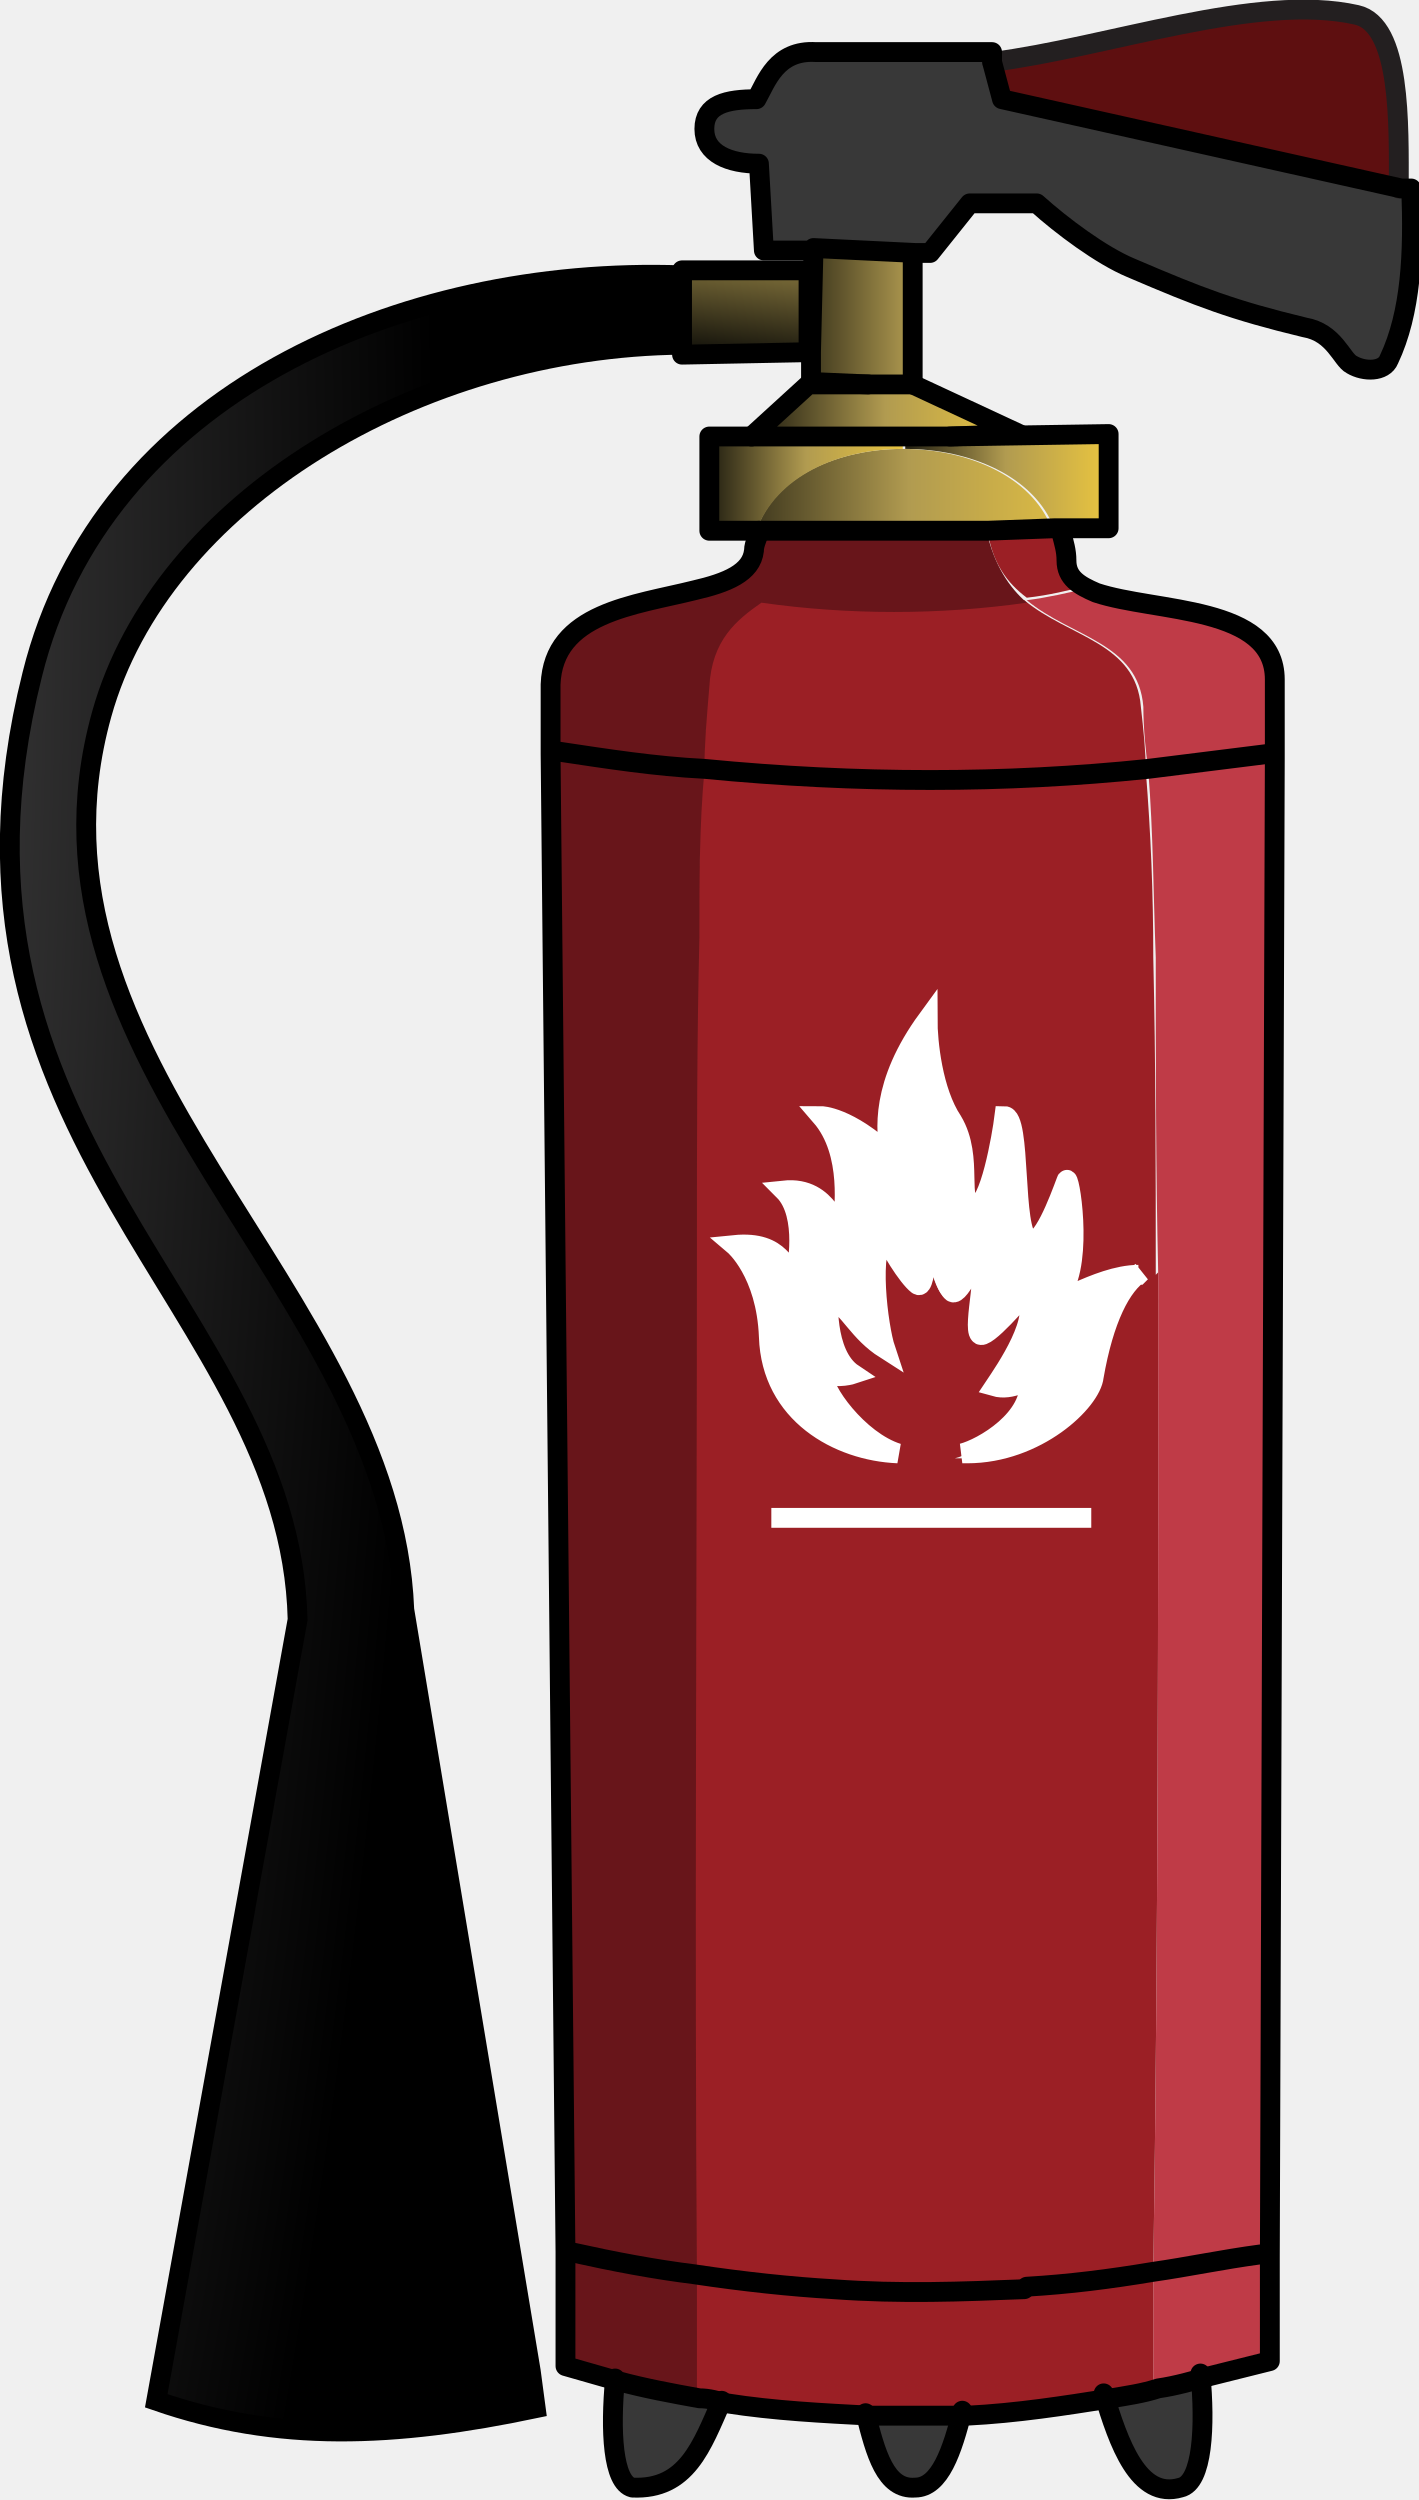
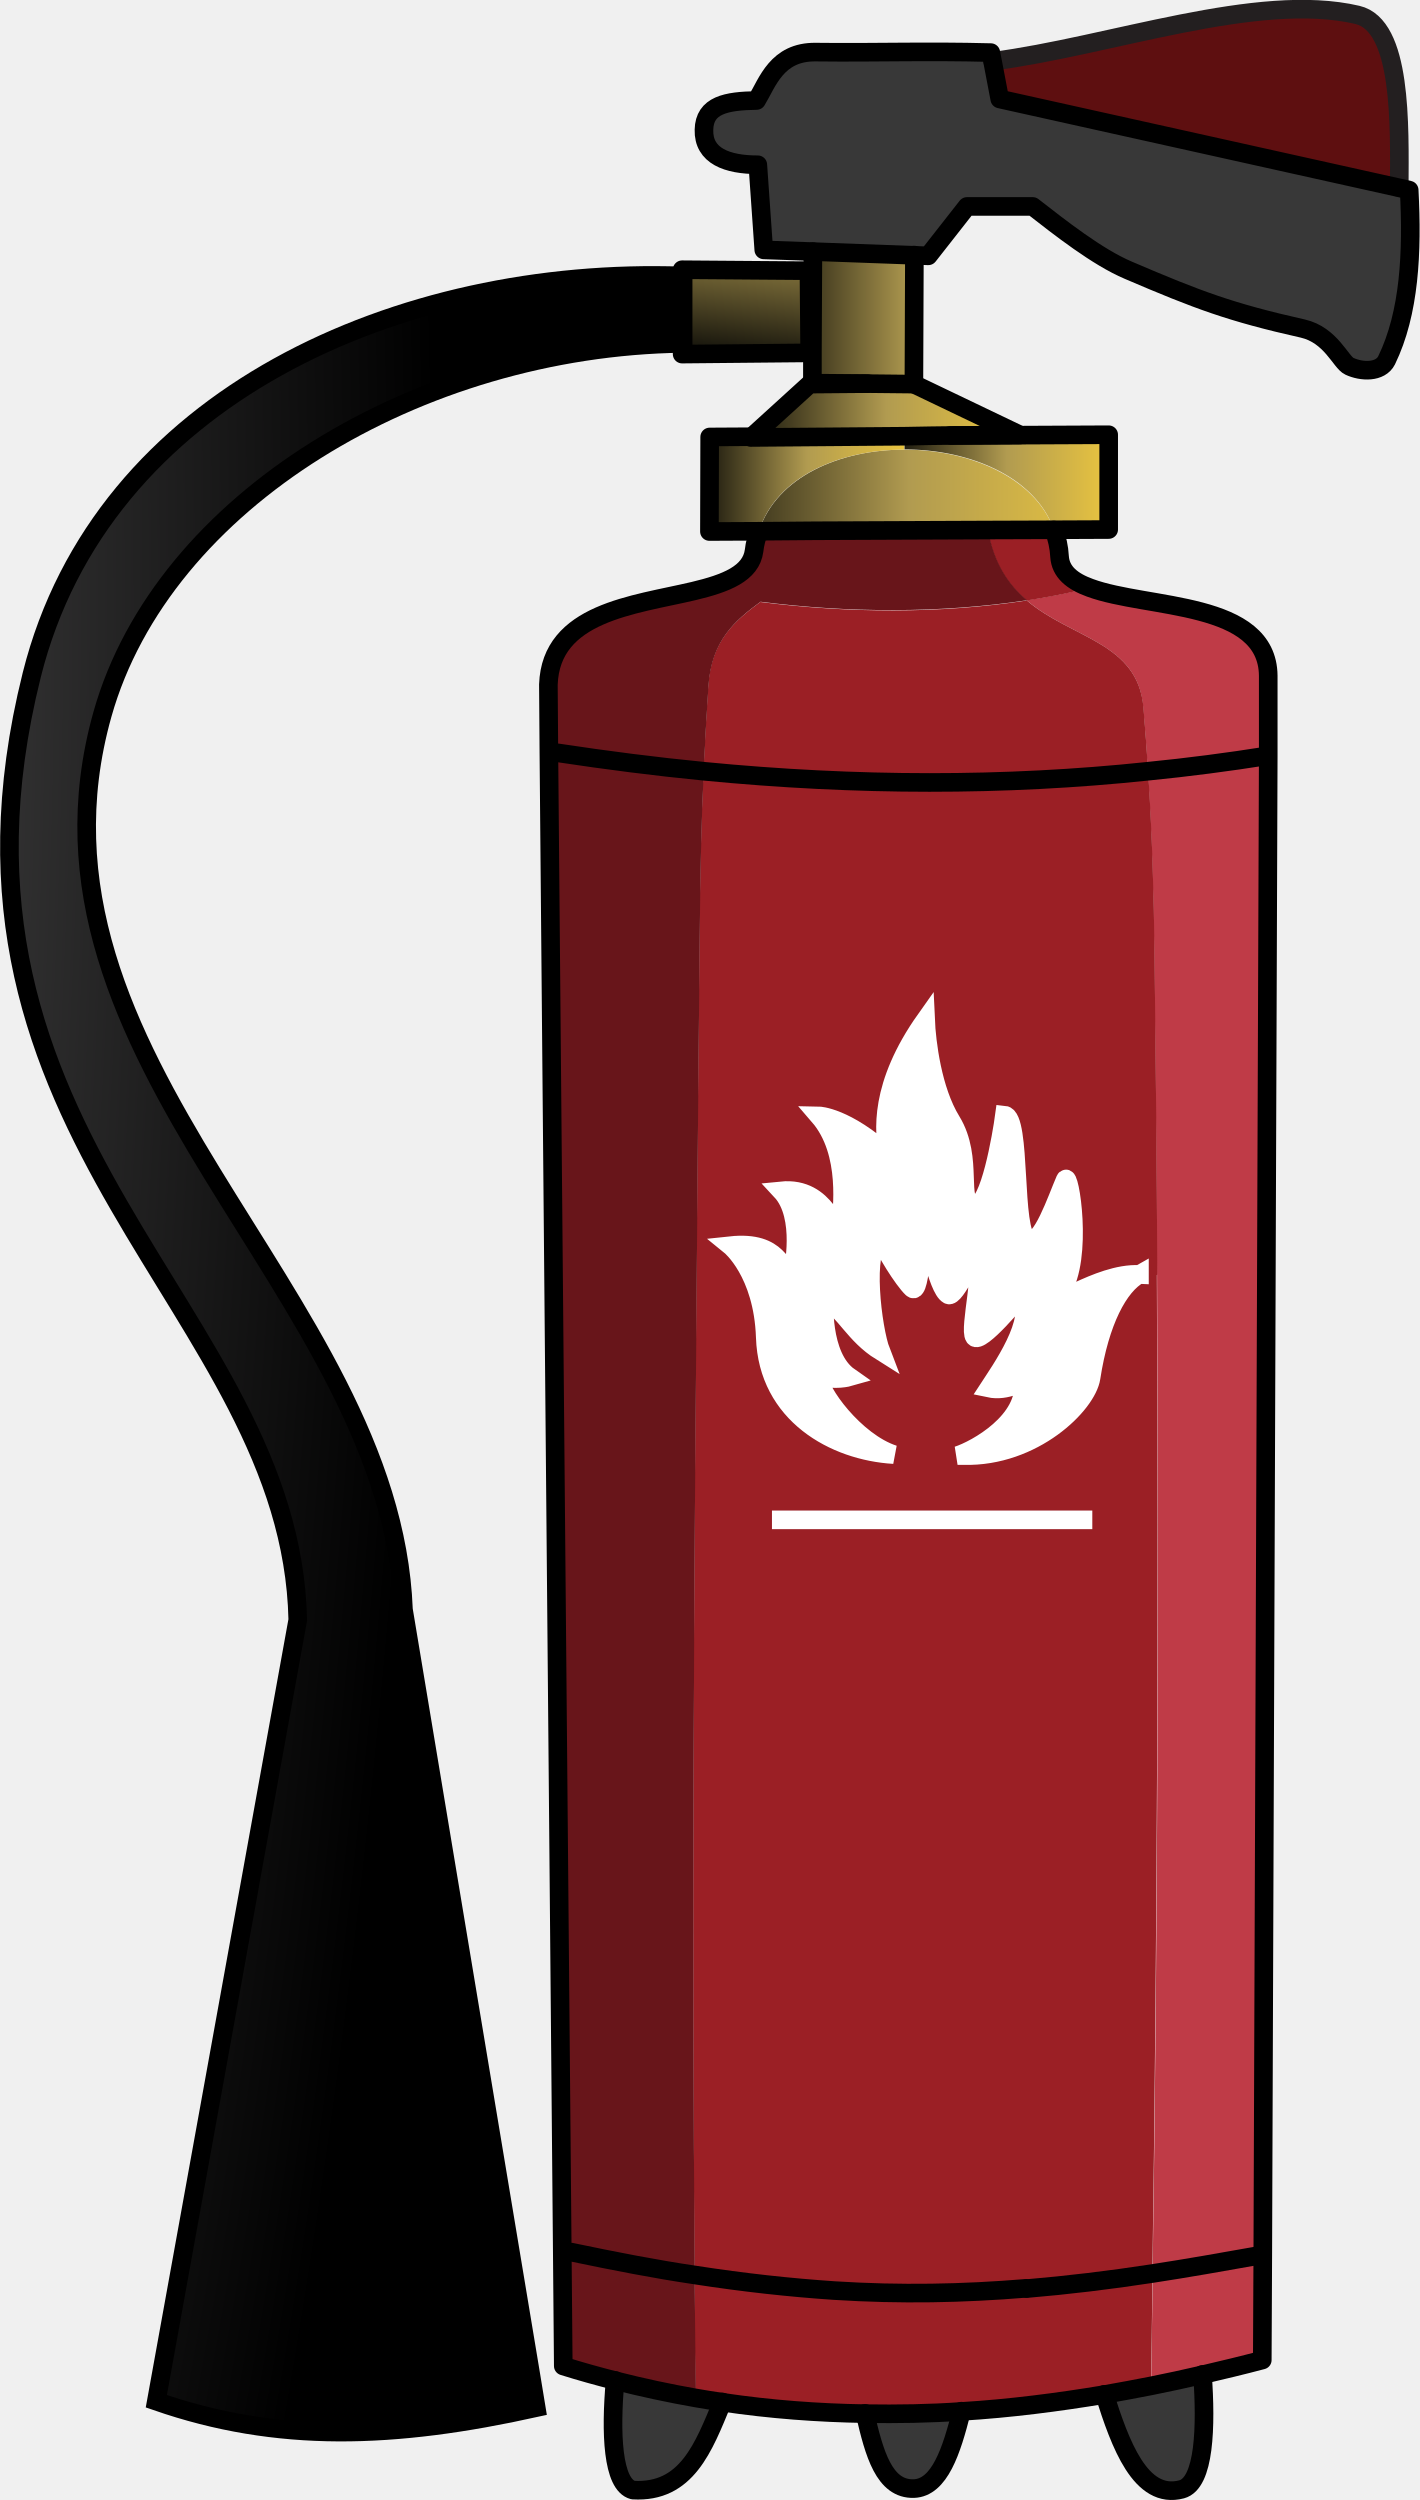
- <svg xmlns="http://www.w3.org/2000/svg" xmlns:xlink="http://www.w3.org/1999/xlink" id="a" width="57.2" height="100.8" viewBox="0 0 57.2 100.8">
+ <svg xmlns="http://www.w3.org/2000/svg" xmlns:xlink="http://www.w3.org/1999/xlink" id="a" width="57.2" height="100.75" viewBox="0 0 57.2 100.75">
  <defs>
-     <style>.m,.n{stroke-linecap:round;stroke-linejoin:round;}.m,.n,.o,.p{fill:none;stroke-width:.8px;}.m,.o{stroke:#000;}.n{stroke:#231f20;}.p{stroke:#fff;}.q{fill:#5e0f10;}.q,.r,.s,.t,.u,.v,.w,.x,.y,.z,.aa,.ab,.ac,.ad,.ae,.af,.ag{stroke-width:0px;}.r{fill:#383838;}.s{fill:#bf3b47;}.t{fill:#9b1f25;}.u{fill:#fff;}.v{fill:#68151a;}.w{fill:url(#b);}.x{fill:url(#c);}.y{fill:url(#e);}.z{fill:url(#f);}.aa{fill:url(#d);}.ab{fill:url(#j);}.ac{fill:url(#i);}.ad{fill:url(#h);}.ae{fill:url(#g);}.af{fill:url(#k);}.ag{fill:url(#l);}</style>
-     <linearGradient id="b" x1="36.3" y1="19.4" x2="44.8" y2="19.4" gradientUnits="userSpaceOnUse">
+     <style>.m,.n{stroke-linecap:round;stroke-linejoin:round;}.m,.n,.o,.p{fill:none;stroke-width:.75px;}.m,.o{stroke:#000;}.n{stroke:#231f20;}.p{stroke:#fff;}.q{fill:#5e0f10;}.q,.r,.s,.t,.u,.v,.w,.x,.y,.z,.aa,.ab,.ac,.ad,.ae,.af,.ag{stroke-width:0px;}.r{fill:#383838;}.s{fill:#bf3b47;}.t{fill:#9b1f25;}.u{fill:#fff;}.v{fill:#68151a;}.w{fill:url(#b);}.x{fill:url(#c);}.y{fill:url(#e);}.z{fill:url(#f);}.aa{fill:url(#d);}.ab{fill:url(#j);}.ac{fill:url(#i);}.ad{fill:url(#h);}.ae{fill:url(#g);}.af{fill:url(#k);}.ag{fill:url(#l);}</style>
+     <linearGradient id="b" x1="36.28" y1="19.43" x2="44.85" y2="19.43" gradientUnits="userSpaceOnUse">
      <stop offset="0" stop-color="#1a180e" />
      <stop offset=".5" stop-color="#b19b50" />
      <stop offset="1" stop-color="#ebc63f" />
    </linearGradient>
-     <linearGradient id="c" x1="28.3" y1="19.8" x2="45" y2="19.8" xlink:href="#b" />
-     <linearGradient id="d" x1="49.2" y1="91.1" x2="55.2" y2="90.5" gradientUnits="userSpaceOnUse">
+     <linearGradient id="c" x1="28.28" y1="19.76" x2="45" y2="19.76" xlink:href="#b" />
+     <linearGradient id="d" x1="49.17" y1="91.1" x2="55.17" y2="90.5" gradientUnits="userSpaceOnUse">
      <stop offset="0" stop-color="#971b1e" />
      <stop offset="1" stop-color="#f29c9d" />
    </linearGradient>
-     <linearGradient id="e" x1="30.3" y1="16.5" x2="41.1" y2="16.5" xlink:href="#b" />
-     <linearGradient id="f" x1="30.3" y1="17.6" x2="39.6" y2="17.6" xlink:href="#b" />
-     <linearGradient id="g" x1="31.4" y1="12.8" x2="42.2" y2="12.8" xlink:href="#b" />
-     <linearGradient id="h" x1="31.4" y1="15.5" x2="42.2" y2="15.5" xlink:href="#b" />
-     <linearGradient id="i" x1="28.4" y1="19.5" x2="36.6" y2="19.5" xlink:href="#b" />
-     <linearGradient id="j" x1="29.9" y1="14.1" x2="31.1" y2="3.9" xlink:href="#b" />
-     <radialGradient id="k" cx="-20" cy="24.2" fx="-20" fy="24.2" r="39.5" gradientTransform="translate(0 -53.3) scale(1 3.2)" gradientUnits="userSpaceOnUse">
+     <linearGradient id="e" x1="30.31" y1="16.53" x2="41.13" y2="16.53" xlink:href="#b" />
+     <linearGradient id="f" x1="30.31" y1="17.6" x2="39.59" y2="17.6" xlink:href="#b" />
+     <linearGradient id="g" x1="31.39" y1="12.81" x2="42.21" y2="12.81" xlink:href="#b" />
+     <linearGradient id="h" x1="31.42" y1="15.46" x2="42.2" y2="15.46" xlink:href="#b" />
+     <linearGradient id="i" x1="28.44" y1="19.5" x2="36.6" y2="19.5" xlink:href="#b" />
+     <linearGradient id="j" x1="29.88" y1="14.12" x2="31.06" y2="3.85" xlink:href="#b" />
+     <radialGradient id="k" cx="-19.96" cy="24.24" fx="-19.96" fy="24.24" r="39.46" gradientTransform="translate(0 -53.25) scale(1 3.2)" gradientUnits="userSpaceOnUse">
      <stop offset="0" stop-color="#858485" />
      <stop offset="1" stop-color="#000" />
    </radialGradient>
-     <radialGradient id="l" cx="-29.4" cy="24.2" fx="-29.4" fy="24.2" r="47" gradientTransform="translate(0 -53.3) scale(1 3.2)" xlink:href="#k" />
+     <radialGradient id="l" cx="-29.45" cy="24.25" fx="-29.45" fy="24.25" r="47.03" gradientTransform="translate(0 -53.26) scale(1 3.2)" xlink:href="#k" />
  </defs>
-   <path class="q" d="m54.7.6c1.8.4,1.7,4.4,1.7,7l-16.1-3.6-.3-1.5c4.7-.6,10.7-2.8,14.7-1.9Z" />
-   <path class="s" d="m43.9,23.7c-.8.2-1.7.4-2.5.5,1.8,1.5,4.5,1.7,4.7,4.3,0,.9.1,1.8.2,2.6.2,2.5.2,4.9.3,7.5,0,4.3,0,8.5.1,12.8,0,13.4,0,26.8-.2,40.3,0,.2,0,.4,0,.6,0,1.3,0,2.6,0,4,.7-.1,1.4-.3,2.1-.5.8-.2,1.6-.4,2.4-.6v-4.2s.2-60.4.2-60.4v-3.2c0-3-4.8-2.7-7.2-3.5Z" />
-   <path class="u" d="m42.8,52.1c-.6.9,1.4-.8,3.1-.7-.8.5-1.6,1.9-1.9,4.2-.2,1.1-2.3,3.2-5.1,3.1h-.2c.8-.2,2.8-1.4,2.7-3,0,0-.6.5-1.4.3.4-.6,2-2.9,1.2-3.7,0,0-1.6,1.9-1.8,1.6-.2-.3.5-2.9,0-3.4,0,0-.8,1.9-1.1,1.7-.5-.2-.9-2.6-1-3,0,0,0,3-.4,2.7s-1.1-1.6-1.3-2c-.7.4-.3,3.7,0,4.6-1.1-.7-1.4-1.6-2.3-2.2,0,0-.2,2.4,1,3.2,0,0-.6.2-1.2,0,0,.6,1.4,2.7,3,3.2-2.4-.1-5.1-1.6-5.2-4.7,0-2.6-1.4-3.7-1.4-3.7,2.1-.2,2,1.1,2.5,1.1,0,0,.5-2.2-.5-3.3,1.9-.2,2.1,1.8,2.4,1.4,0-.5.4-2.9-.9-4.4,0,0,1.1,0,2.8,1.6-.2-.9-.4-2.8,1.5-5.5,0,.9.3,2.8,1,4.1.9,1.5.2,3.3.9,3.4.6,0,1.1-2.8,1.2-3.6.7,0,.3,4.8,1,5,.5.2,1.2-1.7,1.5-2.4.2-.4.7,3.2-.2,4.5Z" />
-   <path class="w" d="m44.7,17.5v3.8s-2.2,0-2.2,0c-.8-2.1-3.4-3.2-6-3.2v-.5s1.1,0,1.1,0h.8s6.4,0,6.4,0Z" />
-   <path class="x" d="m39.8,21.4h-7s-2.3,0-2.3,0c.7-2.2,3.3-3.3,5.9-3.3s5.2,1.1,6,3.2h-2.7Z" />
-   <path class="aa" d="m33.6,92.3h7.7c-2.5.1-5.1.2-7.7,0Z" />
-   <polygon class="y" points="41.1 17.5 38.3 17.6 37.5 17.6 30.3 17.6 32.6 15.5 35 15.5 36.8 15.5 36.8 15.5 41.1 17.5" />
-   <polygon class="z" points="37.5 17.6 36.4 17.6 30.3 17.6 30.3 17.6 37.5 17.6" />
-   <polygon class="ae" points="36.8 10.3 36.8 15.5 36.8 15.5 36.8 15.4 35 15.5 32.7 15.4 32.7 14.2 32.8 10.1 36.8 10.3" />
-   <polygon class="ad" points="36.8 15.5 35 15.5 36.8 15.4 36.8 15.5" />
-   <path class="ac" d="m36.4,17.6v.5c-2.6,0-5.1,1.1-5.9,3.3h-2s0-3.8,0-3.8h1.7s0,0,0,0h6.2Z" />
-   <path class="t" d="m46.6,51.4c0-4.3,0-8.5-.1-12.8,0-2.6-.1-5-.3-7.5,0-.8-.1-1.7-.2-2.6-.2-2.6-2.9-2.8-4.7-4.3-3.5.5-7.2.5-10.7,0-1,.7-2,1.5-2.1,3.4,0,1.2-.1,2.3-.2,3.4-.1,2.2-.1,4.3-.2,6.7,0,4.1,0,8.3-.1,12.4-.1,13.8-.2,27.8,0,41.5,0,.2,0,.5,0,.7,0,1.4,0,2.8,0,4.3.4,0,.7.1,1.1.2,1.9.3,3.9.4,5.8.5,1.3,0,2.6,0,3.9,0,2-.1,3.9-.4,5.8-.7.6-.1,1.3-.2,1.9-.4,0-1.3,0-2.6,0-4,0-.2,0-.4,0-.6.2-13.4.2-26.8.2-40.3Zm-14.7,0s.5-2.2-.5-3.3c1.9-.2,2.1,1.8,2.4,1.4,0-.5.4-2.9-.9-4.4,0,0,1.1,0,2.8,1.6-.2-.9-.4-2.8,1.5-5.5,0,.9.3,2.8,1,4.1.9,1.5.2,3.3.9,3.4.6,0,1.1-2.8,1.2-3.6.7,0,.3,4.8,1,5,.5.2,1.2-1.7,1.5-2.4.2-.4.7,3.2-.2,4.5-.6.9,1.4-.8,3.1-.7-.8.5-1.6,1.9-1.9,4.2-.2,1.1-2.3,3.2-5.1,3.1h-.2c.8-.2,2.8-1.4,2.7-3,0,0-.6.5-1.4.3.4-.6,2-2.9,1.2-3.7,0,0-1.6,1.9-1.8,1.6-.2-.3.5-2.9,0-3.4,0,0-.8,1.9-1.1,1.7-.5-.2-.9-2.6-1-3,0,0,0,3-.4,2.7-.4-.3-1.1-1.6-1.3-2-.7.4-.3,3.7,0,4.6-1.1-.7-1.4-1.6-2.3-2.2,0,0-.2,2.4,1,3.2,0,0-.6.2-1.2,0,0,.6,1.4,2.7,3,3.2-2.4-.1-5.1-1.6-5.2-4.7,0-2.6-1.4-3.7-1.4-3.7,2.1-.2,2,1.1,2.5,1.1Z" />
-   <path class="t" d="m42.7,22.4c0-.4-.1-.7-.2-1.1h-2.7c.2,1.4.8,2.2,1.6,2.8.9-.1,1.7-.3,2.5-.5-.7-.3-1.2-.6-1.2-1.3Z" />
-   <path class="ab" d="m32.6,10.9v3.3s-5.1,0-5.1,0v-.4h0v-2.7h0v-.2h5.1Z" />
-   <path class="r" d="m56.8,7.7h-.4c0,0-16.1-3.7-16.1-3.7l-.3-1.5v-.4c-2.8,0-4.6,0-7.1,0-1.6,0-1.9,1.2-2.4,1.9-1.2,0-2.1.2-2.1,1.2,0,1.1.9,1.4,2.2,1.4l.2,3.4h2c0,0,4.1.2,4.1.2h.6s1.6-2,1.6-2h2.7c1.1.8,2.6,2,3.8,2.6,2.8,1.2,4.1,1.7,7,2.4,1.1.3,1.5,1.4,1.9,1.5.5.2,1.3.3,1.5-.2.9-1.9,1-4.4.9-6.9Z" />
-   <path class="r" d="m46.4,96.1c-.6.1-1.2.2-1.9.4.6,2,1.4,4.3,3.1,3.8.9-.2,1-2.5.8-4.6-.7.2-1.4.3-2.1.5Z" />
-   <path class="r" d="m36.8,100.3c1,0,1.5-1.5,1.9-3.1-1.3,0-2.6.1-3.9,0,.4,1.6.8,3.1,2,3Z" />
-   <path class="r" d="m24.8,95.9c-.2,2.1-.1,4.2.7,4.4,2.2.1,2.8-1.7,3.6-3.5-.4,0-.7-.1-1.1-.2-1.1-.2-2.2-.4-3.3-.7Z" />
-   <path class="v" d="m39.8,21.4h-7s-2.3,0-2.3,0c0,.2-.2.5-.2.8-.1.9-1.1,1.3-2.4,1.6-2.4.6-5.7.9-5.8,3.8v2.8s.6,60.4.6,60.4v4.6c.7.2,1.4.4,2.1.6,1.1.3,2.2.5,3.3.7,0-1.4,0-2.8,0-4.3,0-.2,0-.5,0-.7-.1-13.6,0-27.7,0-41.5,0-4.2,0-8.3.1-12.4,0-2.4,0-4.5.2-6.7,0-1.1.1-2.2.2-3.4.1-1.9,1.1-2.7,2.1-3.4,3.5.5,7.2.5,10.7,0-.7-.6-1.3-1.5-1.6-2.8Z" />
-   <path class="af" d="m27.5,11.1v2.7h0v-2.7h0Z" />
-   <path class="ag" d="m27.5,11.1v2.7c-10.6.1-20.9,6.3-23.4,14.9-3.9,14,11.6,23.3,12.1,36.1l5.1,30.7.2,1.5c-5.7,1.3-10.4,1.4-15.3-.3l5.7-31.5c-.3-12.6-15.4-19.3-10.7-38.1,2.8-11.3,14.9-16.5,26.2-16.1Z" />
-   <path class="m" d="m34.9,97.3c.4,1.6.8,3.1,2,3,1,0,1.5-1.5,1.9-3.1" />
-   <path class="m" d="m24.8,95.9c-.2,2.1-.1,4.2.7,4.4,2.2.1,2.8-1.7,3.6-3.5" />
-   <path class="m" d="m44.5,96.5c.6,2,1.4,4.3,3.1,3.8.9-.2,1-2.5.8-4.6" />
-   <path class="m" d="m30.6,21.4c0,.2-.2.5-.2.8-.1.9-1.1,1.3-2.4,1.6-2.4.6-5.7.9-5.8,3.8v2.8s.6,60.4.6,60.4v4.6c.7.2,1.4.4,2.1.6,1.1.3,2.2.5,3.3.7.4,0,.7.1,1.1.2,1.9.3,3.9.4,5.8.5,1.3,0,2.6,0,3.9,0,2-.1,3.9-.4,5.8-.7.6-.1,1.3-.2,1.9-.4.7-.1,1.4-.3,2.1-.5.8-.2,1.6-.4,2.4-.6v-4.2s.2-60.4.2-60.4v-3.2c0-3-4.8-2.7-7.2-3.5-.7-.3-1.2-.6-1.2-1.3,0-.4-.1-.7-.2-1.1" />
-   <path class="m" d="m41.4,92.2c1.7-.1,3.3-.3,5.1-.6,1.4-.2,2.8-.5,4.3-.7" />
-   <path class="m" d="m23,90.8c1.8.4,3.4.7,5,.9,2,.3,3.9.5,5.6.6,2.7.2,5.2.1,7.7,0" />
-   <path class="m" d="m22.5,30.3c2,.3,3.9.6,5.9.7,6.2.6,12.1.6,17.9,0,1.6-.2,3.2-.4,4.8-.6" />
-   <polyline class="m" points="30.3 17.6 28.6 17.6 28.6 21.4 30.6 21.4 32.9 21.4 39.8 21.4 42.5 21.3 44.7 21.3 44.7 17.5 38.3 17.6" />
-   <polyline class="m" points="35 15.5 32.6 15.5 30.3 17.6 30.3 17.6 36.4 17.6 37.5 17.6 38.3 17.6 41.1 17.5 36.8 15.5" />
-   <path class="n" d="m40,2.5c4.7-.6,10.7-2.8,14.7-1.9,1.8.4,1.7,4.4,1.7,7" />
-   <polyline class="m" points="32.8 10.1 32.7 14.2 32.7 15.4 35 15.5 36.8 15.5 36.8 15.5 36.8 10.3" />
-   <path class="m" d="m32.8,10.1h-2c0,0-.2-3.5-.2-3.5-1.2,0-2.2-.4-2.2-1.4,0-1,.9-1.2,2.1-1.2.4-.7.8-2,2.4-1.9,2.5,0,4.4,0,7.1,0v.4c0,0,.4,1.5.4,1.5l16.1,3.6h.4c.1,2.6,0,5-.9,6.9-.2.5-1,.5-1.5.2-.4-.2-.7-1.3-1.9-1.5-2.9-.7-4.2-1.2-7-2.4-1.2-.5-2.8-1.7-3.8-2.6h-2.7l-1.6,2h-.6s-4.1-.2-4.1-.2Z" />
-   <polyline class="m" points="27.5 13.8 27.5 14.3 32.6 14.2 32.6 10.9 27.5 10.9 27.5 11.1" />
-   <path class="o" d="m27.5,13.8h0v-2.7h0c-11.3-.4-23.4,4.8-26.2,16.1-4.7,18.7,10.4,25.5,10.7,38.1l-5.7,31.5c4.9,1.7,9.6,1.5,15.3.3l-.2-1.5-5.1-30.7C15.8,52,.2,42.8,4.1,28.8c2.4-8.6,12.8-14.8,23.4-14.9Z" />
-   <path class="p" d="m45.9,51.4c-1.7,0-3.8,1.6-3.1.7.9-1.3.3-4.9.2-4.5-.3.8-1,2.7-1.5,2.4-.7-.3-.3-5-1-5-.1.8-.6,3.7-1.2,3.6-.8,0,0-1.9-.9-3.4-.8-1.2-1-3.2-1-4.1-1.9,2.6-1.7,4.5-1.5,5.5-1.7-1.6-2.8-1.6-2.8-1.6,1.3,1.5.9,3.9.9,4.4-.3.4-.5-1.6-2.4-1.4,1,1,.5,3.3.5,3.3-.5,0-.5-1.3-2.5-1.1,0,0,1.3,1.1,1.4,3.7.1,3.1,2.8,4.6,5.2,4.7-1.6-.5-3.1-2.6-3-3.2.6.2,1.2,0,1.2,0-1.2-.8-1-3.2-1-3.2.9.6,1.2,1.5,2.3,2.2-.3-.9-.7-4.1,0-4.6.1.4.9,1.7,1.3,2s.4-2.7.4-2.7c.1.3.6,2.7,1,3,.3.2,1.1-1.7,1.1-1.7.4.5-.3,3.1,0,3.4.2.3,1.8-1.6,1.8-1.6.8.8-.8,3.1-1.2,3.7.7.2,1.4-.3,1.4-.3.2,1.6-1.9,2.8-2.7,3h.2c2.8,0,5-2.1,5.1-3.1.4-2.3,1.1-3.7,1.9-4.2Z" />
-   <line class="p" x1="31.1" y1="61.2" x2="44" y2="61.2" />
+   <path class="q" d="m54.7.61c1.81.42,1.7,4.44,1.69,6.97l-16.1-3.58-.29-1.52c4.73-.61,10.68-2.81,14.7-1.87Z" />
+   <path class="s" d="m43.92,23.68c-.83.21-1.68.38-2.55.51,1.81,1.55,4.48,1.69,4.7,4.3.08.9.14,1.75.19,2.59.16,2.5.23,4.86.26,7.5.05,4.25.09,8.51.11,12.77.07,13.42.02,26.84-.18,40.25,0,.19,0,.37,0,.55-.02,1.32-.04,2.65-.06,3.97.7-.14,1.39-.29,2.08-.45.81-.19,1.61-.38,2.4-.59l.02-4.21.22-60.42v-3.25c-.03-3.03-4.85-2.68-7.18-3.54Z" />
+   <path class="u" d="m42.78,52.06c-.63.94,1.43-.79,3.15-.69-.84.46-1.6,1.9-1.95,4.17-.16,1.08-2.32,3.21-5.13,3.14h-.25c.76-.24,2.85-1.4,2.65-3.01,0,0-.64.45-1.39.29.39-.6,2.02-2.89,1.23-3.67,0,0-1.57,1.94-1.81,1.61-.24-.32.46-2.94.06-3.43,0,0-.84,1.88-1.11,1.73-.46-.25-.88-2.65-1.02-2.96,0,0-.08,3.04-.44,2.7s-1.14-1.59-1.26-2.01c-.75.4-.34,3.67,0,4.55-1.07-.68-1.42-1.6-2.28-2.16,0,0-.18,2.36,1.01,3.19,0,0-.59.17-1.23-.03-.05.58,1.45,2.65,3.02,3.16-2.39-.14-5.08-1.62-5.18-4.73-.09-2.62-1.41-3.69-1.41-3.69,2.06-.22,1.98,1.05,2.52,1.05,0,0,.49-2.22-.47-3.26,1.88-.19,2.14,1.82,2.41,1.39.02-.54.4-2.91-.89-4.41,0,0,1.08.02,2.81,1.59-.2-.94-.37-2.83,1.49-5.47.03.9.26,2.84,1.04,4.09.93,1.53.18,3.32.93,3.4.61.05,1.1-2.83,1.21-3.64.69.06.3,4.76.96,5.04.54.23,1.15-1.66,1.49-2.44.16-.4.74,3.18-.16,4.51Z" />
+   <path class="w" d="m44.68,17.52v3.81s-2.21,0-2.21,0c-.77-2.13-3.41-3.22-6.02-3.22v-.54s1.08-.02,1.08-.02h.78s6.37-.04,6.37-.04Z" />
+   <path class="x" d="m39.8,21.36l-6.95.03-2.27.02c.72-2.21,3.29-3.29,5.87-3.29s5.25,1.1,6.02,3.22l-2.66.02Z" />
+   <path class="aa" d="m33.62,92.31l7.73-.09c-2.55.21-5.05.26-7.73.09Z" />
+   <polygon class="y" points="41.11 17.53 38.31 17.55 37.53 17.56 30.3 17.6 32.63 15.48 34.96 15.46 36.82 15.48 36.83 15.48 41.11 17.53" />
+   <polygon class="z" points="37.53 17.56 36.44 17.58 30.26 17.63 30.3 17.6 37.53 17.56" />
+   <polygon class="ae" points="36.85 10.28 36.83 15.48 36.82 15.48 36.76 15.44 34.96 15.46 32.74 15.44 32.74 14.22 32.76 10.14 36.85 10.28" />
+   <polygon class="ad" points="36.82 15.48 34.96 15.46 36.76 15.44 36.82 15.48" />
+   <path class="ac" d="m36.44,17.58v.54c-2.58,0-5.15,1.07-5.86,3.29h-1.99s0-3.8,0-3.8h1.7s-.04.02-.04.02l6.18-.05Z" />
+   <path class="t" d="m46.64,51.36c-.02-4.26-.06-8.52-.11-12.77-.03-2.65-.1-5.01-.26-7.5-.05-.84-.12-1.7-.19-2.59-.23-2.62-2.89-2.76-4.7-4.3-3.5.54-7.22.51-10.74.06-1,.74-1.99,1.54-2.1,3.41-.08,1.18-.14,2.31-.19,3.42-.1,2.2-.14,4.32-.16,6.68-.04,4.1-.08,8.26-.11,12.44-.12,13.77-.2,27.84-.09,41.48,0,.23,0,.46,0,.69,0,1.42.02,2.85.05,4.27.36.06.71.12,1.06.17,1.95.29,3.87.43,5.75.46,1.32.02,2.61,0,3.89-.09,1.97-.12,3.89-.37,5.76-.68.63-.11,1.26-.23,1.88-.35.02-1.32.05-2.65.06-3.97,0-.19,0-.37,0-.55.19-13.41.25-26.83.18-40.25Zm-14.67-.09s.49-2.22-.47-3.26c1.88-.19,2.14,1.82,2.41,1.39.02-.54.4-2.91-.89-4.41,0,0,1.08.02,2.81,1.59-.2-.94-.37-2.83,1.49-5.47.03.9.26,2.84,1.04,4.09.93,1.53.18,3.32.93,3.4.61.05,1.1-2.83,1.21-3.64.69.06.3,4.76.96,5.04.54.23,1.15-1.66,1.49-2.44.16-.4.74,3.18-.16,4.51-.63.94,1.43-.79,3.15-.69-.84.46-1.6,1.9-1.95,4.17-.16,1.08-2.32,3.21-5.13,3.14h-.25c.76-.24,2.85-1.4,2.65-3.01,0,0-.64.45-1.39.29.39-.6,2.02-2.89,1.23-3.67,0,0-1.57,1.94-1.81,1.61-.24-.32.46-2.94.06-3.43,0,0-.84,1.88-1.11,1.73-.46-.25-.88-2.65-1.02-2.96,0,0-.08,3.04-.44,2.7-.37-.33-1.14-1.59-1.26-2.01-.75.4-.34,3.67,0,4.55-1.07-.68-1.42-1.6-2.28-2.16,0,0-.18,2.36,1.01,3.19,0,0-.59.17-1.23-.03-.05.58,1.45,2.65,3.02,3.16-2.39-.14-5.08-1.62-5.18-4.73-.09-2.62-1.41-3.69-1.41-3.69,2.06-.22,1.98,1.05,2.52,1.05Z" />
+   <path class="t" d="m42.69,22.42c-.02-.38-.1-.74-.23-1.07l-2.66.02c.24,1.35.83,2.21,1.57,2.83.86-.13,1.72-.3,2.55-.51-.72-.26-1.19-.64-1.23-1.26Z" />
+   <path class="ab" d="m32.6,10.91l.04,3.32-5.15.05v-.43h.04v-2.72h-.04v-.25l5.11.04Z" />
+   <path class="r" d="m56.78,7.66l-.4-.09-16.1-3.58-.29-1.52-.07-.35c-2.71-.08-4.53,0-7.06-.02-1.57-.02-1.95,1.23-2.38,1.95-1.22.02-2.09.19-2.12,1.18-.02,1.06.94,1.42,2.17,1.41l.24,3.43,1.98.07,4.09.15.55.02,1.56-1.99h2.65c1.08.85,2.6,2.04,3.85,2.57,2.8,1.2,4.13,1.7,7.03,2.35,1.14.26,1.53,1.36,1.88,1.52.49.23,1.25.26,1.5-.24.93-1.91,1.04-4.36.91-6.86Z" />
+   <path class="r" d="m46.39,96.14c-.61.12-1.25.24-1.88.35.63,1.99,1.45,4.27,3.11,3.83.93-.25.99-2.54.84-4.63-.68.16-1.38.31-2.08.45Z" />
+   <path class="r" d="m36.83,100.29c1.04-.04,1.52-1.53,1.92-3.12-1.28.09-2.58.12-3.89.09.37,1.61.77,3.07,1.97,3.03Z" />
+   <path class="r" d="m24.79,95.93c-.19,2.11-.11,4.2.72,4.42,2.17.13,2.85-1.74,3.6-3.55-.35-.05-.7-.11-1.06-.17-1.08-.19-2.16-.42-3.26-.7Z" />
+   <path class="v" d="m39.8,21.36l-6.95.03-2.27.02c-.09.25-.16.51-.19.78-.12.93-1.14,1.32-2.44,1.63-2.41.57-5.75.86-5.85,3.77l.02,2.76.54,60.42.04,4.58c.7.22,1.39.41,2.09.59,1.1.28,2.18.51,3.26.7-.02-1.42-.04-2.84-.05-4.27,0-.23,0-.46,0-.69-.12-13.64-.03-27.71.09-41.48.03-4.18.07-8.34.11-12.44.02-2.36.06-4.48.16-6.68.05-1.11.11-2.23.19-3.42.12-1.87,1.1-2.67,2.1-3.41,3.52.45,7.24.47,10.74-.06-.74-.62-1.33-1.48-1.57-2.83Z" />
+   <path class="af" d="m27.53,11.12v2.72h-.04v-2.72h.04Z" />
+   <path class="ag" d="m27.49,11.12v2.72c-10.6.15-20.93,6.32-23.36,14.94-3.94,14,11.65,23.26,12.13,36.08l5.11,30.7.24,1.46c-5.74,1.28-10.42,1.45-15.31-.26l5.7-31.49c-.27-12.6-15.41-19.34-10.72-38.08,2.83-11.28,14.92-16.47,26.21-16.08Z" />
+   <path class="m" d="m34.86,97.26c.37,1.61.77,3.07,1.97,3.03,1.04-.04,1.52-1.53,1.92-3.12" />
+   <path class="m" d="m24.79,95.93c-.19,2.11-.11,4.2.72,4.42,2.17.13,2.85-1.74,3.6-3.55" />
+   <path class="m" d="m44.51,96.49c.63,1.99,1.45,4.27,3.11,3.83.93-.25.99-2.54.84-4.63" />
+   <path class="m" d="m30.58,21.41c-.09.25-.16.51-.19.78-.12.93-1.14,1.32-2.44,1.63-2.41.57-5.75.86-5.85,3.77l.02,2.76.54,60.42.04,4.58c.7.22,1.39.41,2.09.59,1.1.28,2.18.51,3.26.7.36.06.71.12,1.06.17,1.95.29,3.87.43,5.75.46,1.32.02,2.61,0,3.89-.09,1.97-.12,3.89-.37,5.76-.68.63-.11,1.26-.23,1.88-.35.7-.14,1.39-.29,2.08-.45.81-.19,1.61-.38,2.4-.59l.02-4.21.22-60.42v-3.25c-.03-3.03-4.85-2.68-7.18-3.54-.72-.26-1.19-.64-1.23-1.26-.02-.38-.1-.74-.23-1.07" />
+   <path class="m" d="m41.38,92.23c1.65-.14,3.33-.34,5.08-.61,1.37-.21,2.79-.46,4.3-.73" />
+   <path class="m" d="m23.02,90.76c1.77.37,3.41.69,4.97.92,2,.31,3.85.51,5.63.63,2.68.17,5.18.12,7.73-.09" />
+   <path class="m" d="m22.48,30.34c1.98.3,3.93.55,5.87.74,6.17.6,12.14.61,17.92,0,1.62-.16,3.22-.37,4.8-.62" />
+   <polyline class="m" points="30.3 17.6 28.6 17.61 28.59 21.42 30.58 21.41 32.85 21.39 39.8 21.36 42.47 21.35 44.68 21.34 44.68 17.52 38.31 17.55" />
+   <polyline class="m" points="34.96 15.46 32.63 15.48 30.3 17.6 30.26 17.63 36.44 17.58 37.53 17.56 38.31 17.55 41.11 17.53 36.83 15.48" />
+   <path class="n" d="m40,2.47c4.73-.61,10.68-2.81,14.7-1.87,1.81.42,1.7,4.44,1.69,6.97" />
+   <polyline class="m" points="32.76 10.14 32.74 14.22 32.74 15.44 34.96 15.46 36.82 15.48 36.83 15.48 36.85 10.28" />
+   <path class="m" d="m32.76,10.14l-1.98-.07-.24-3.43c-1.23,0-2.2-.35-2.17-1.41.02-1,.9-1.16,2.12-1.18.44-.72.81-1.97,2.38-1.95,2.53.03,4.35-.05,7.06.02l.07.35.29,1.52,16.1,3.58.4.09c.13,2.5.02,4.95-.91,6.86-.25.5-1.01.47-1.5.24-.35-.16-.74-1.26-1.88-1.52-2.9-.65-4.23-1.15-7.03-2.35-1.25-.53-2.76-1.72-3.85-2.57h-2.65l-1.56,1.99-.55-.02-4.09-.15Z" />
+   <polyline class="m" points="27.49 13.84 27.49 14.27 32.63 14.22 32.6 10.91 27.49 10.87 27.49 11.12" />
+   <path class="o" d="m27.49,13.84h.04v-2.72h-.04c-11.3-.39-23.39,4.8-26.21,16.08-4.69,18.75,10.45,25.49,10.72,38.08l-5.7,31.49c4.89,1.7,9.58,1.53,15.31.26l-.24-1.46-5.11-30.7C15.77,52.04.19,42.78,4.13,28.78c2.43-8.62,12.77-14.79,23.36-14.94Z" />
+   <path class="p" d="m45.92,51.36c-1.71-.09-3.78,1.63-3.15.69.9-1.33.33-4.9.16-4.51-.34.78-.96,2.66-1.49,2.44-.66-.28-.26-4.97-.96-5.04-.11.82-.6,3.7-1.21,3.64-.76-.08,0-1.88-.93-3.4-.77-1.25-1-3.18-1.04-4.09-1.87,2.64-1.7,4.53-1.49,5.47-1.73-1.57-2.81-1.59-2.81-1.59,1.29,1.49.91,3.87.89,4.41-.26.44-.52-1.58-2.41-1.39.97,1.04.47,3.26.47,3.26-.54,0-.47-1.27-2.52-1.05,0,0,1.32,1.07,1.41,3.69.1,3.11,2.79,4.59,5.18,4.73-1.57-.51-3.07-2.58-3.02-3.16.64.2,1.23.03,1.23.03-1.19-.83-1.01-3.19-1.01-3.19.86.56,1.21,1.49,2.28,2.16-.34-.88-.75-4.15,0-4.55.12.42.9,1.67,1.26,2.01s.44-2.7.44-2.7c.14.31.56,2.71,1.02,2.96.27.16,1.11-1.73,1.11-1.73.4.48-.3,3.11-.06,3.43.23.33,1.81-1.61,1.81-1.61.79.78-.84,3.07-1.23,3.67.75.16,1.39-.29,1.39-.29.19,1.61-1.9,2.77-2.65,3.01h.25c2.81.07,4.97-2.06,5.13-3.14.35-2.27,1.11-3.71,1.95-4.17Z" />
+   <line class="p" x1="31.11" y1="61.25" x2="44.02" y2="61.25" />
</svg>
